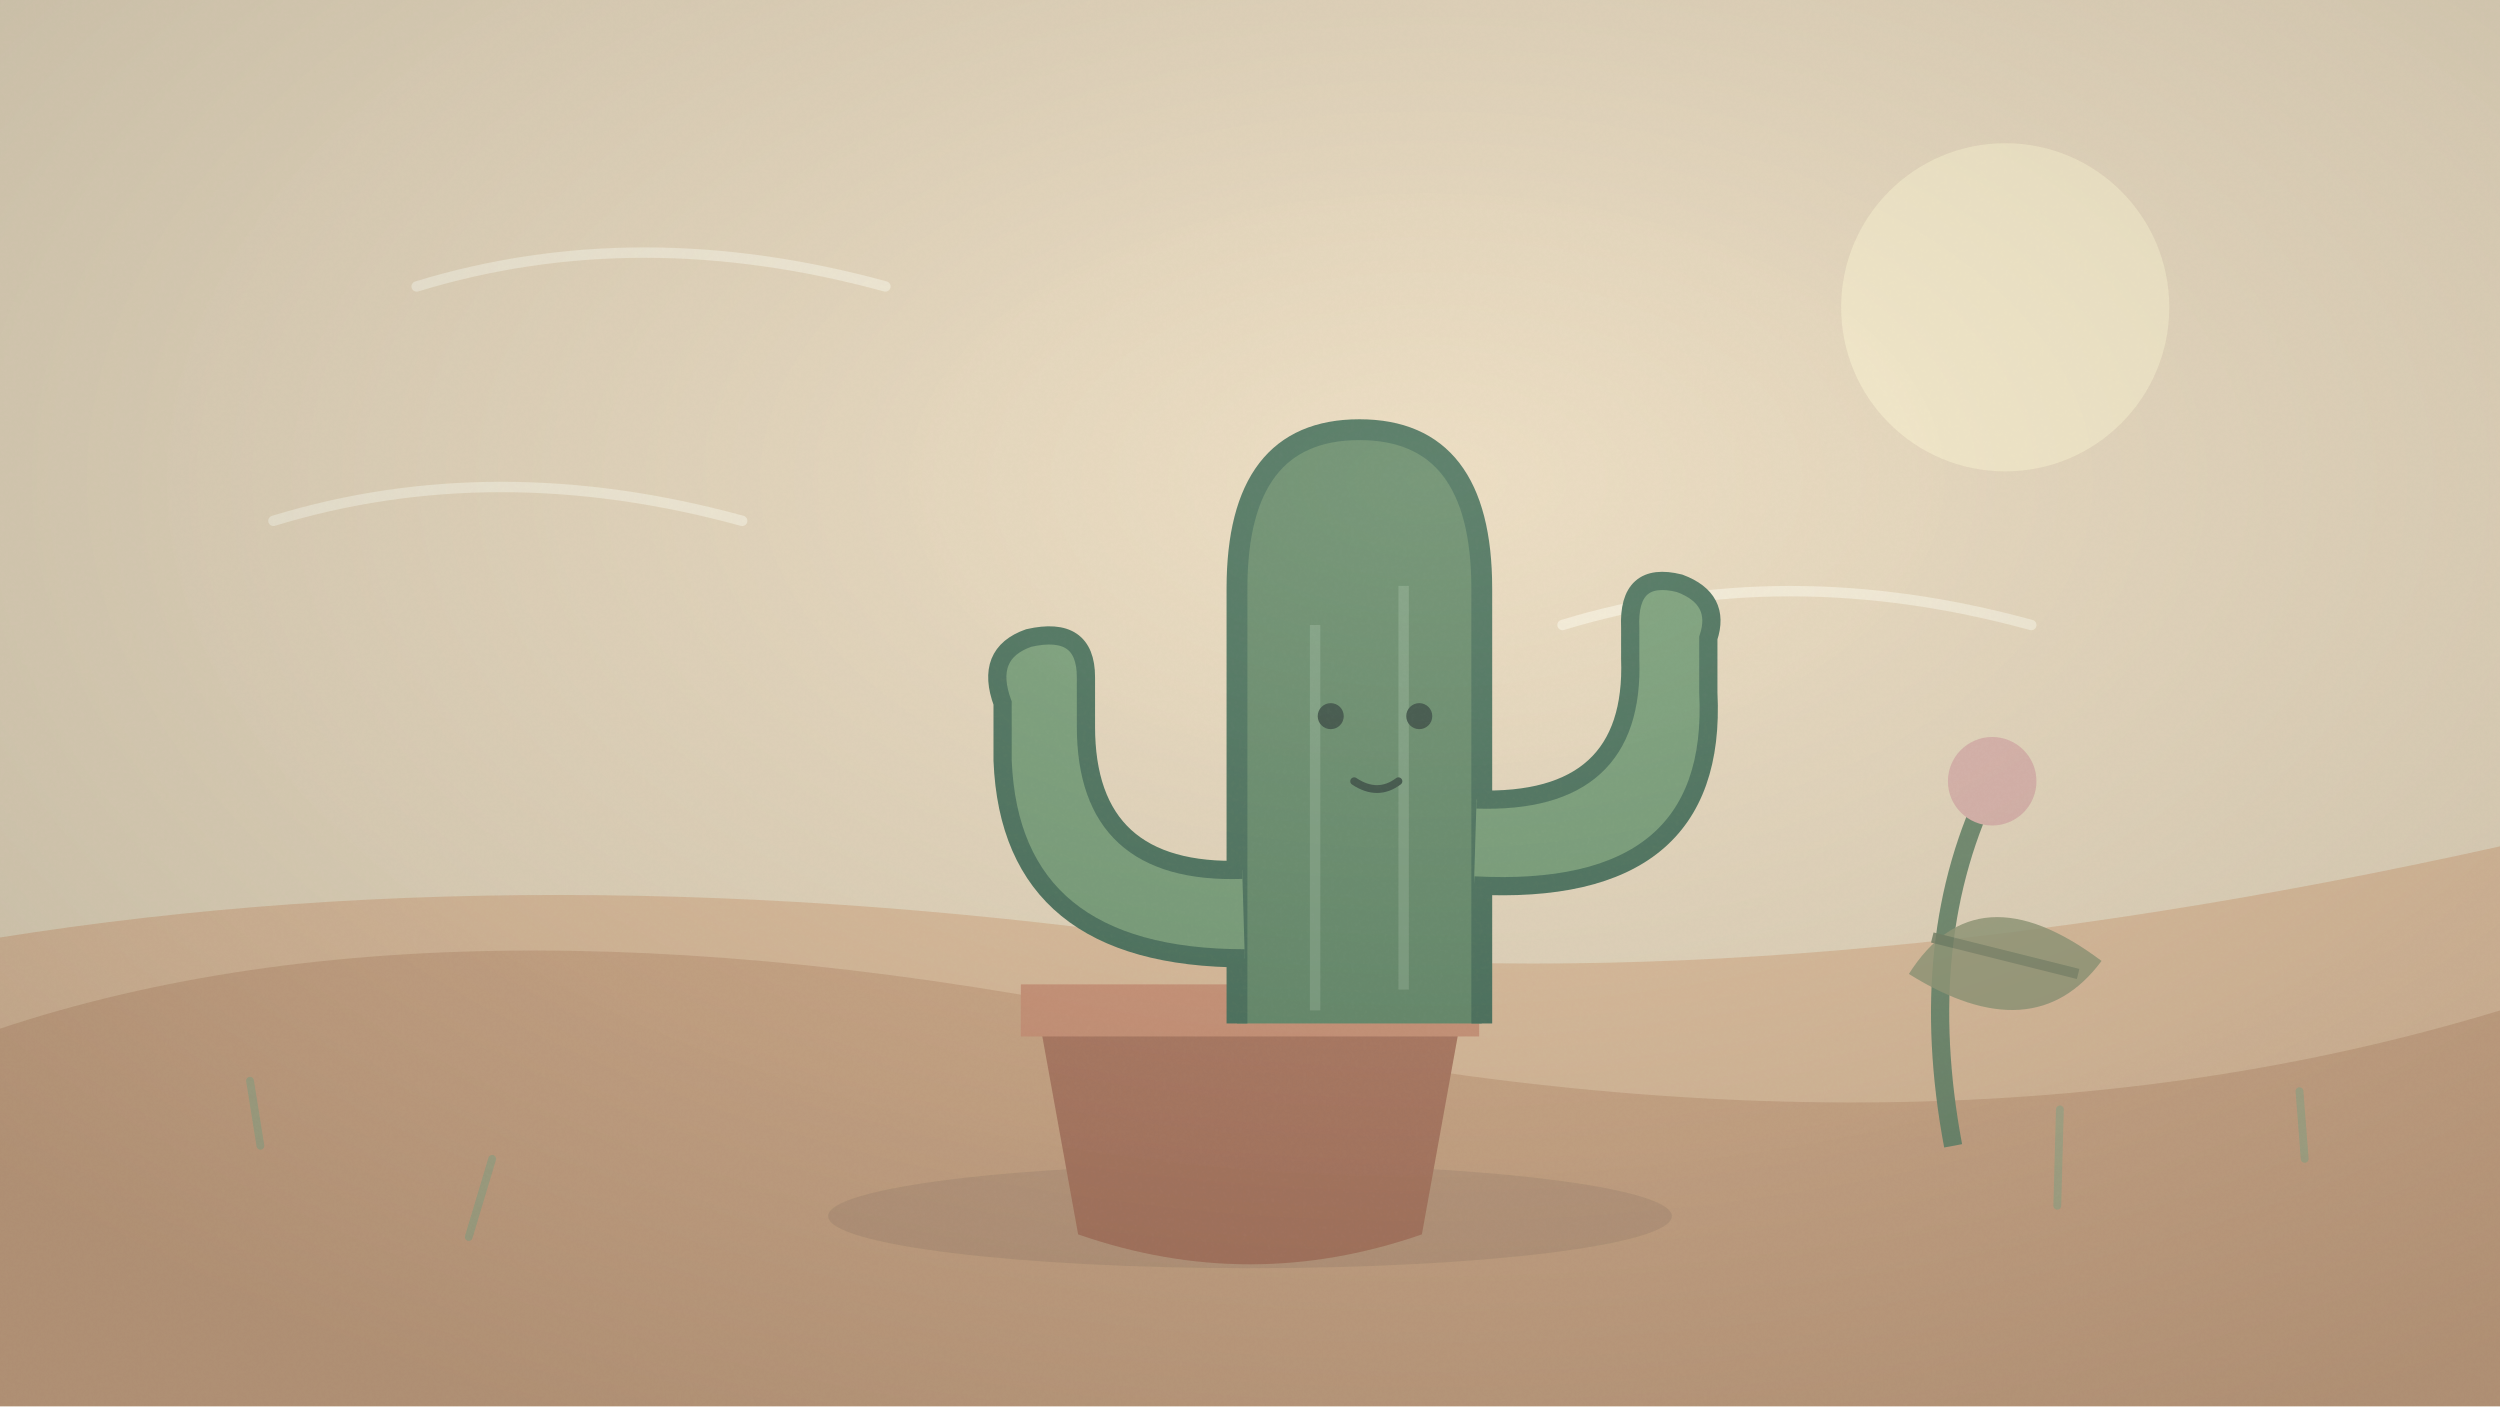
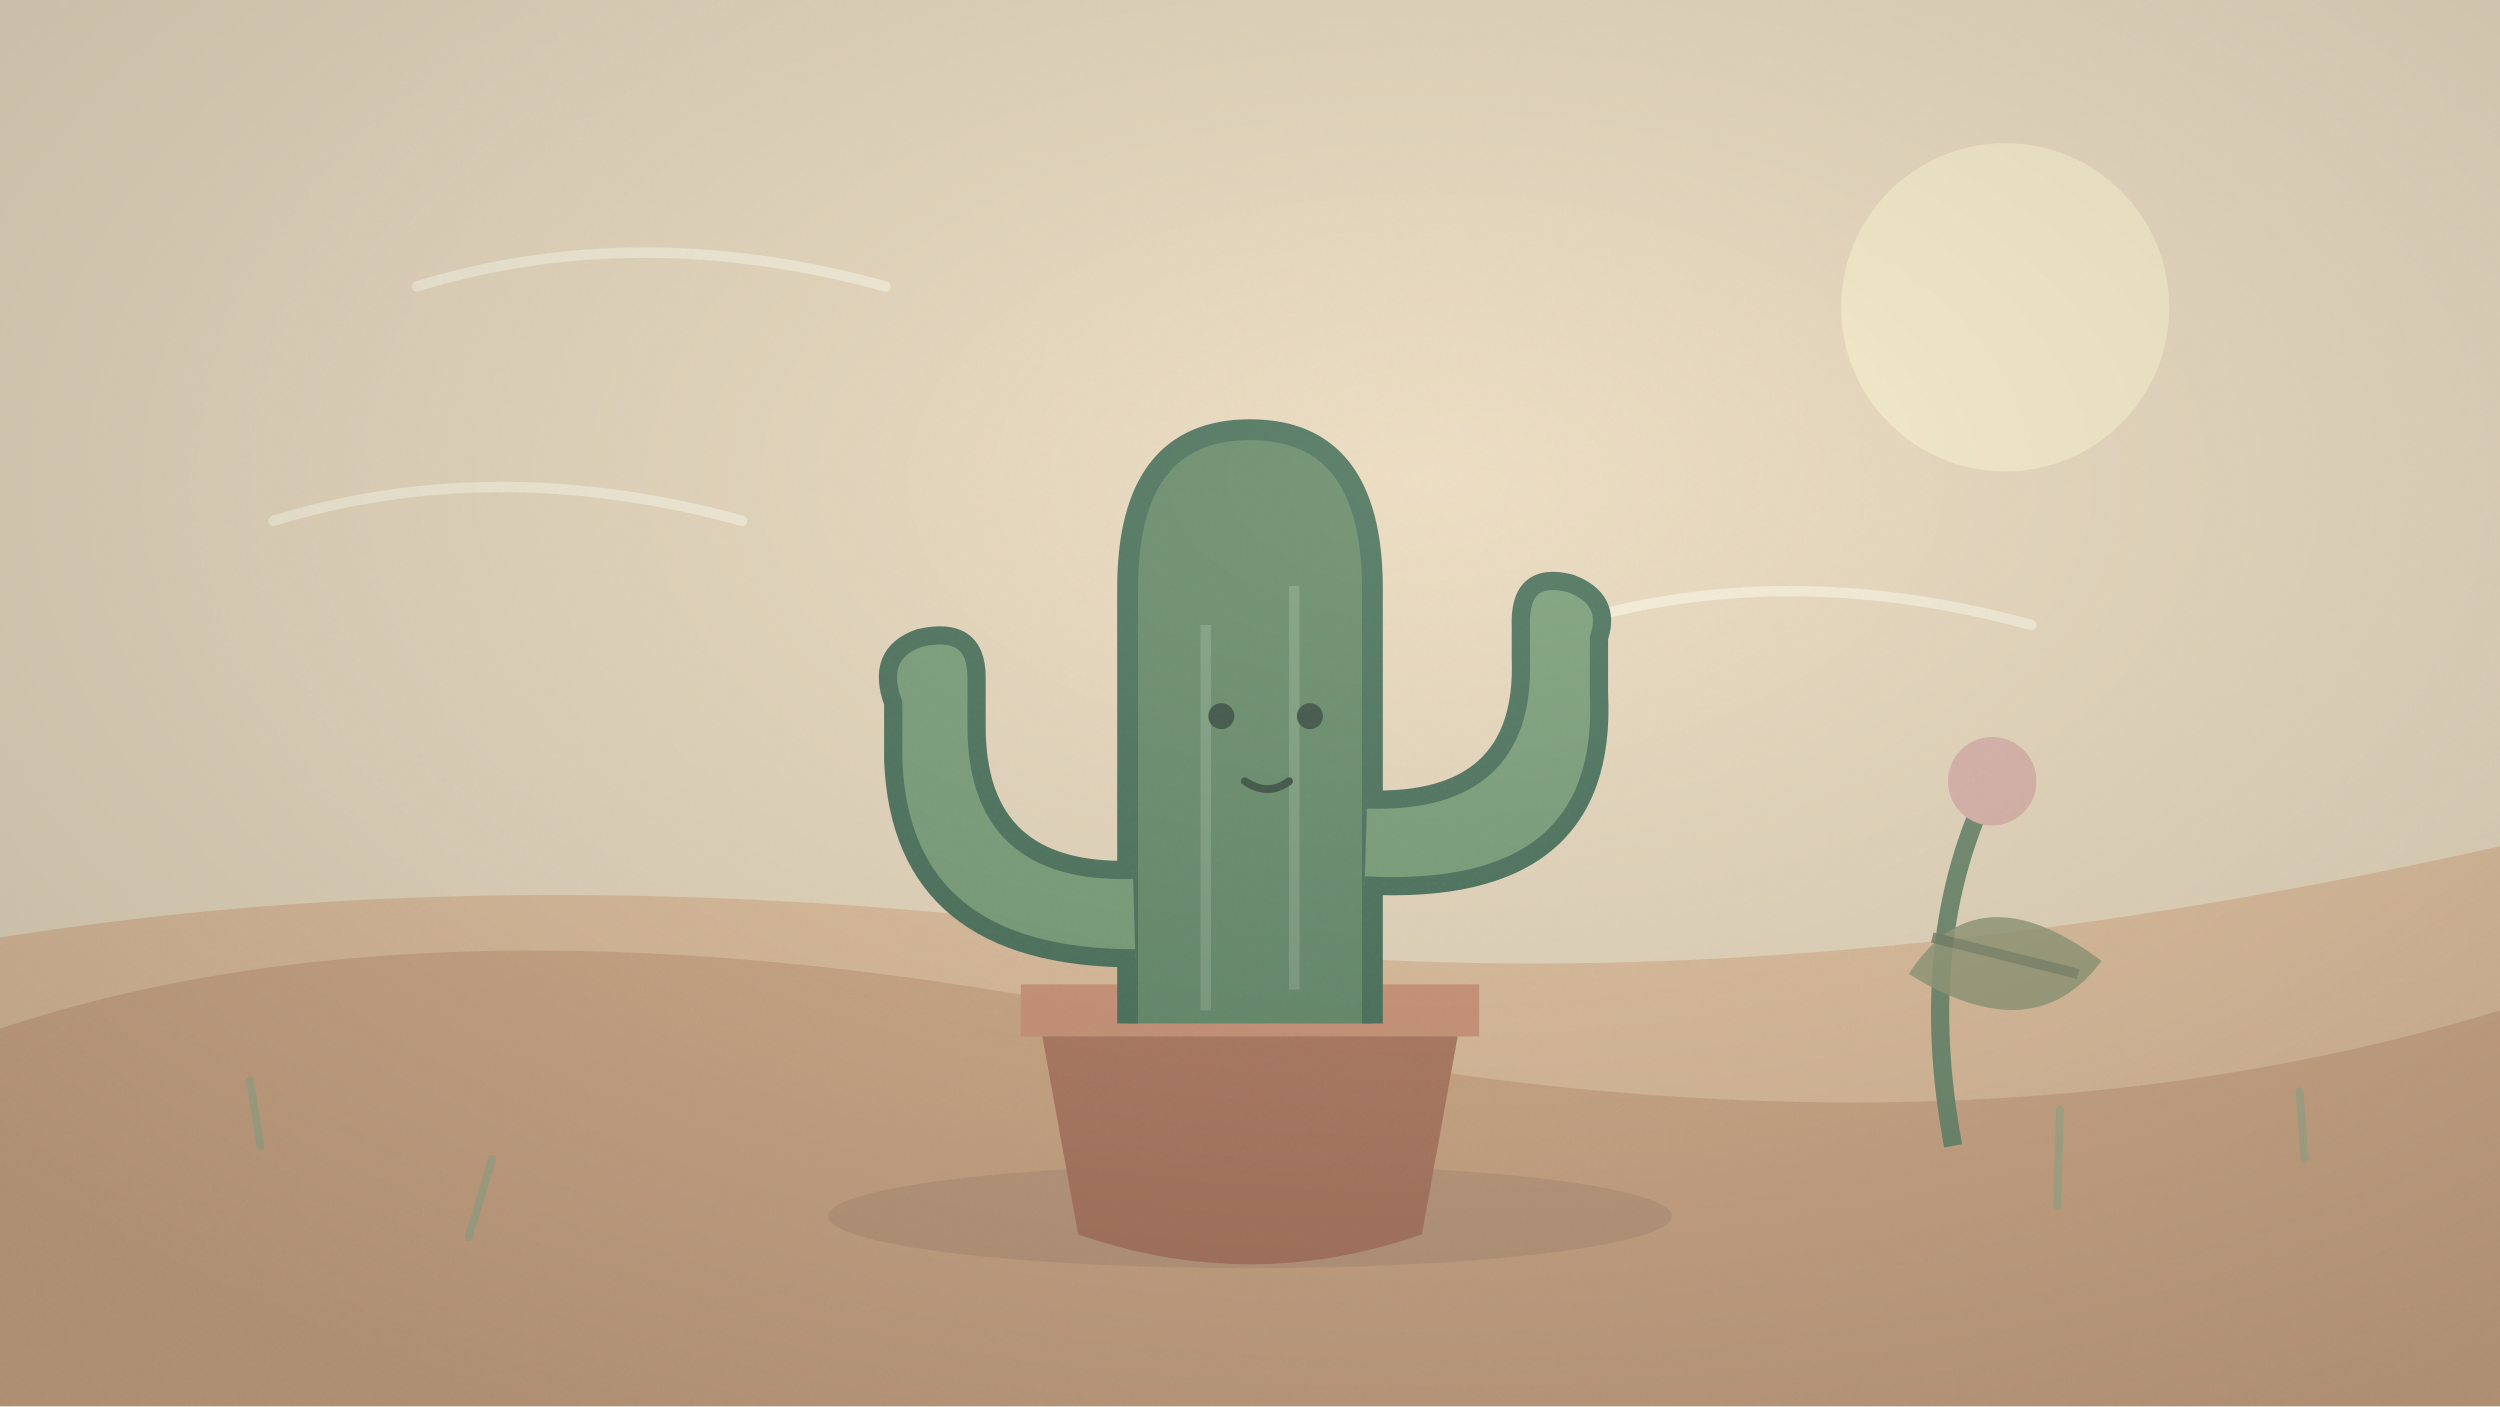
<svg xmlns="http://www.w3.org/2000/svg" viewBox="0 0 960 540" role="img" aria-label="A Different Rhythm">
  <defs>
    <filter id="grain">
      <feTurbulence type="fractalNoise" baseFrequency=".65" numOctaves="2" seed="4" stitchTiles="stitch" />
      <feColorMatrix type="saturate" values="0" />
      <feComponentTransfer>
        <feFuncA type="linear" slope=".045" />
      </feComponentTransfer>
    </filter>
    <radialGradient id="v19glow" cx="57%" cy="34%" r="75%">
      <stop stop-color="#fff9dc" stop-opacity=".16" />
      <stop offset="1" stop-color="#1a251d" stop-opacity=".17" />
    </radialGradient>
  </defs>
  <rect width="960" height="540" fill="#e9d9bf" />
  <path d="M0 360 Q220 325 480 365 Q690 385 960 325 V540 H0Z" fill="#d6a47e" opacity=".55" />
  <path d="M0 395 Q180 335 460 395 T960 388V540H0Z" fill="#bd8e6d" opacity=".5" />
  <circle cx="770" cy="118" r="63" fill="#fff5d2" opacity=".65" />
  <path d="M105 200q85 -26 180 0" fill="none" stroke="#fff9e9" opacity=".65" stroke-width="4" stroke-linecap="round" />
  <path d="M600 240q85 -26 180 0" fill="none" stroke="#fff9e9" opacity=".65" stroke-width="4" stroke-linecap="round" />
  <path d="M160 110q85 -26 180 0" fill="none" stroke="#fff9e9" opacity=".65" stroke-width="4" stroke-linecap="round" />
  <ellipse cx="480" cy="467" rx="162" ry="20" fill="#554b47" opacity=".14" />
  <path d="M397 380H563L546 474Q480 497 414 474Z" fill="#ac735c" />
  <path d="M392 378H568V398H392Z" fill="#cd9074" />
  <path d="M750 440q-15 -80 15 -140" stroke="#69856a" stroke-width="7" fill="none" />
  <circle cx="765" cy="300" r="17" fill="#dbb1ab" />
  <path d="M100 440l-4 -25" stroke="#8aab8b" stroke-width="3" opacity=".55" stroke-linecap="round" />
  <path d="M180 475l9 -30" stroke="#8aab8b" stroke-width="3" opacity=".55" stroke-linecap="round" />
  <path d="M790 463l1 -37" stroke="#8aab8b" stroke-width="3" opacity=".55" stroke-linecap="round" />
  <path d="M885 445l-2 -26" stroke="#8aab8b" stroke-width="3" opacity=".55" stroke-linecap="round" />
-   <path d="M475 393V226Q475 165 522 165Q569 165 569 226V393" fill="#5e8667" stroke="#416b57" stroke-width="8" />
-   <path d="M477 334Q417 336 417 279V260Q417 240 395 245Q378 251 385 270V292Q388 368 478 368" fill="#729b76" stroke="#416b57" stroke-width="7" />
-   <path d="M567 307Q628 309 626 253V241Q625 219 645 224Q661 230 656 245V266Q660 345 566 340" fill="#729b76" stroke="#416b57" stroke-width="7" />
-   <path d="M505 240v148M539 225v155" stroke="#9fbaa0" opacity=".38" stroke-width="4" />
-   <circle cx="511" cy="275" r="5" fill="#30483e" />
-   <circle cx="545" cy="275" r="5" fill="#30483e" />
-   <path d="M520 300q9 6 17 0" stroke="#30483e" stroke-width="3" fill="none" stroke-linecap="round" />
+   <g transform="translate(-42 0)">
+     <path d="M475 393V226Q475 165 522 165Q569 165 569 226V393" fill="#5e8667" stroke="#416b57" stroke-width="8" />
+     <path d="M477 334Q417 336 417 279V260Q417 240 395 245Q378 251 385 270V292Q388 368 478 368" fill="#729b76" stroke="#416b57" stroke-width="7" />
+     <path d="M567 307Q628 309 626 253V241Q625 219 645 224Q661 230 656 245V266Q660 345 566 340" fill="#729b76" stroke="#416b57" stroke-width="7" />
+     <path d="M505 240v148M539 225v155" stroke="#9fbaa0" opacity=".38" stroke-width="4" />
+     <circle cx="511" cy="275" r="5" fill="#30483e" />
+     <circle cx="545" cy="275" r="5" fill="#30483e" />
+     <path d="M520 300q9 6 17 0" stroke="#30483e" stroke-width="3" fill="none" stroke-linecap="round" />
+   </g>
  <rect width="960" height="540" filter="url(#grain)" opacity=".6" />
  <g opacity=".85">
    <path d="M733 374q26 -41 74 -5q-26 35 -74 5" fill="#8f9574" />
    <path d="M742 360l56 14" stroke="#6d7b60" stroke-width="4" />
  </g>
  <rect width="960" height="540" fill="url(#v19glow)" pointer-events="none" />
</svg>
